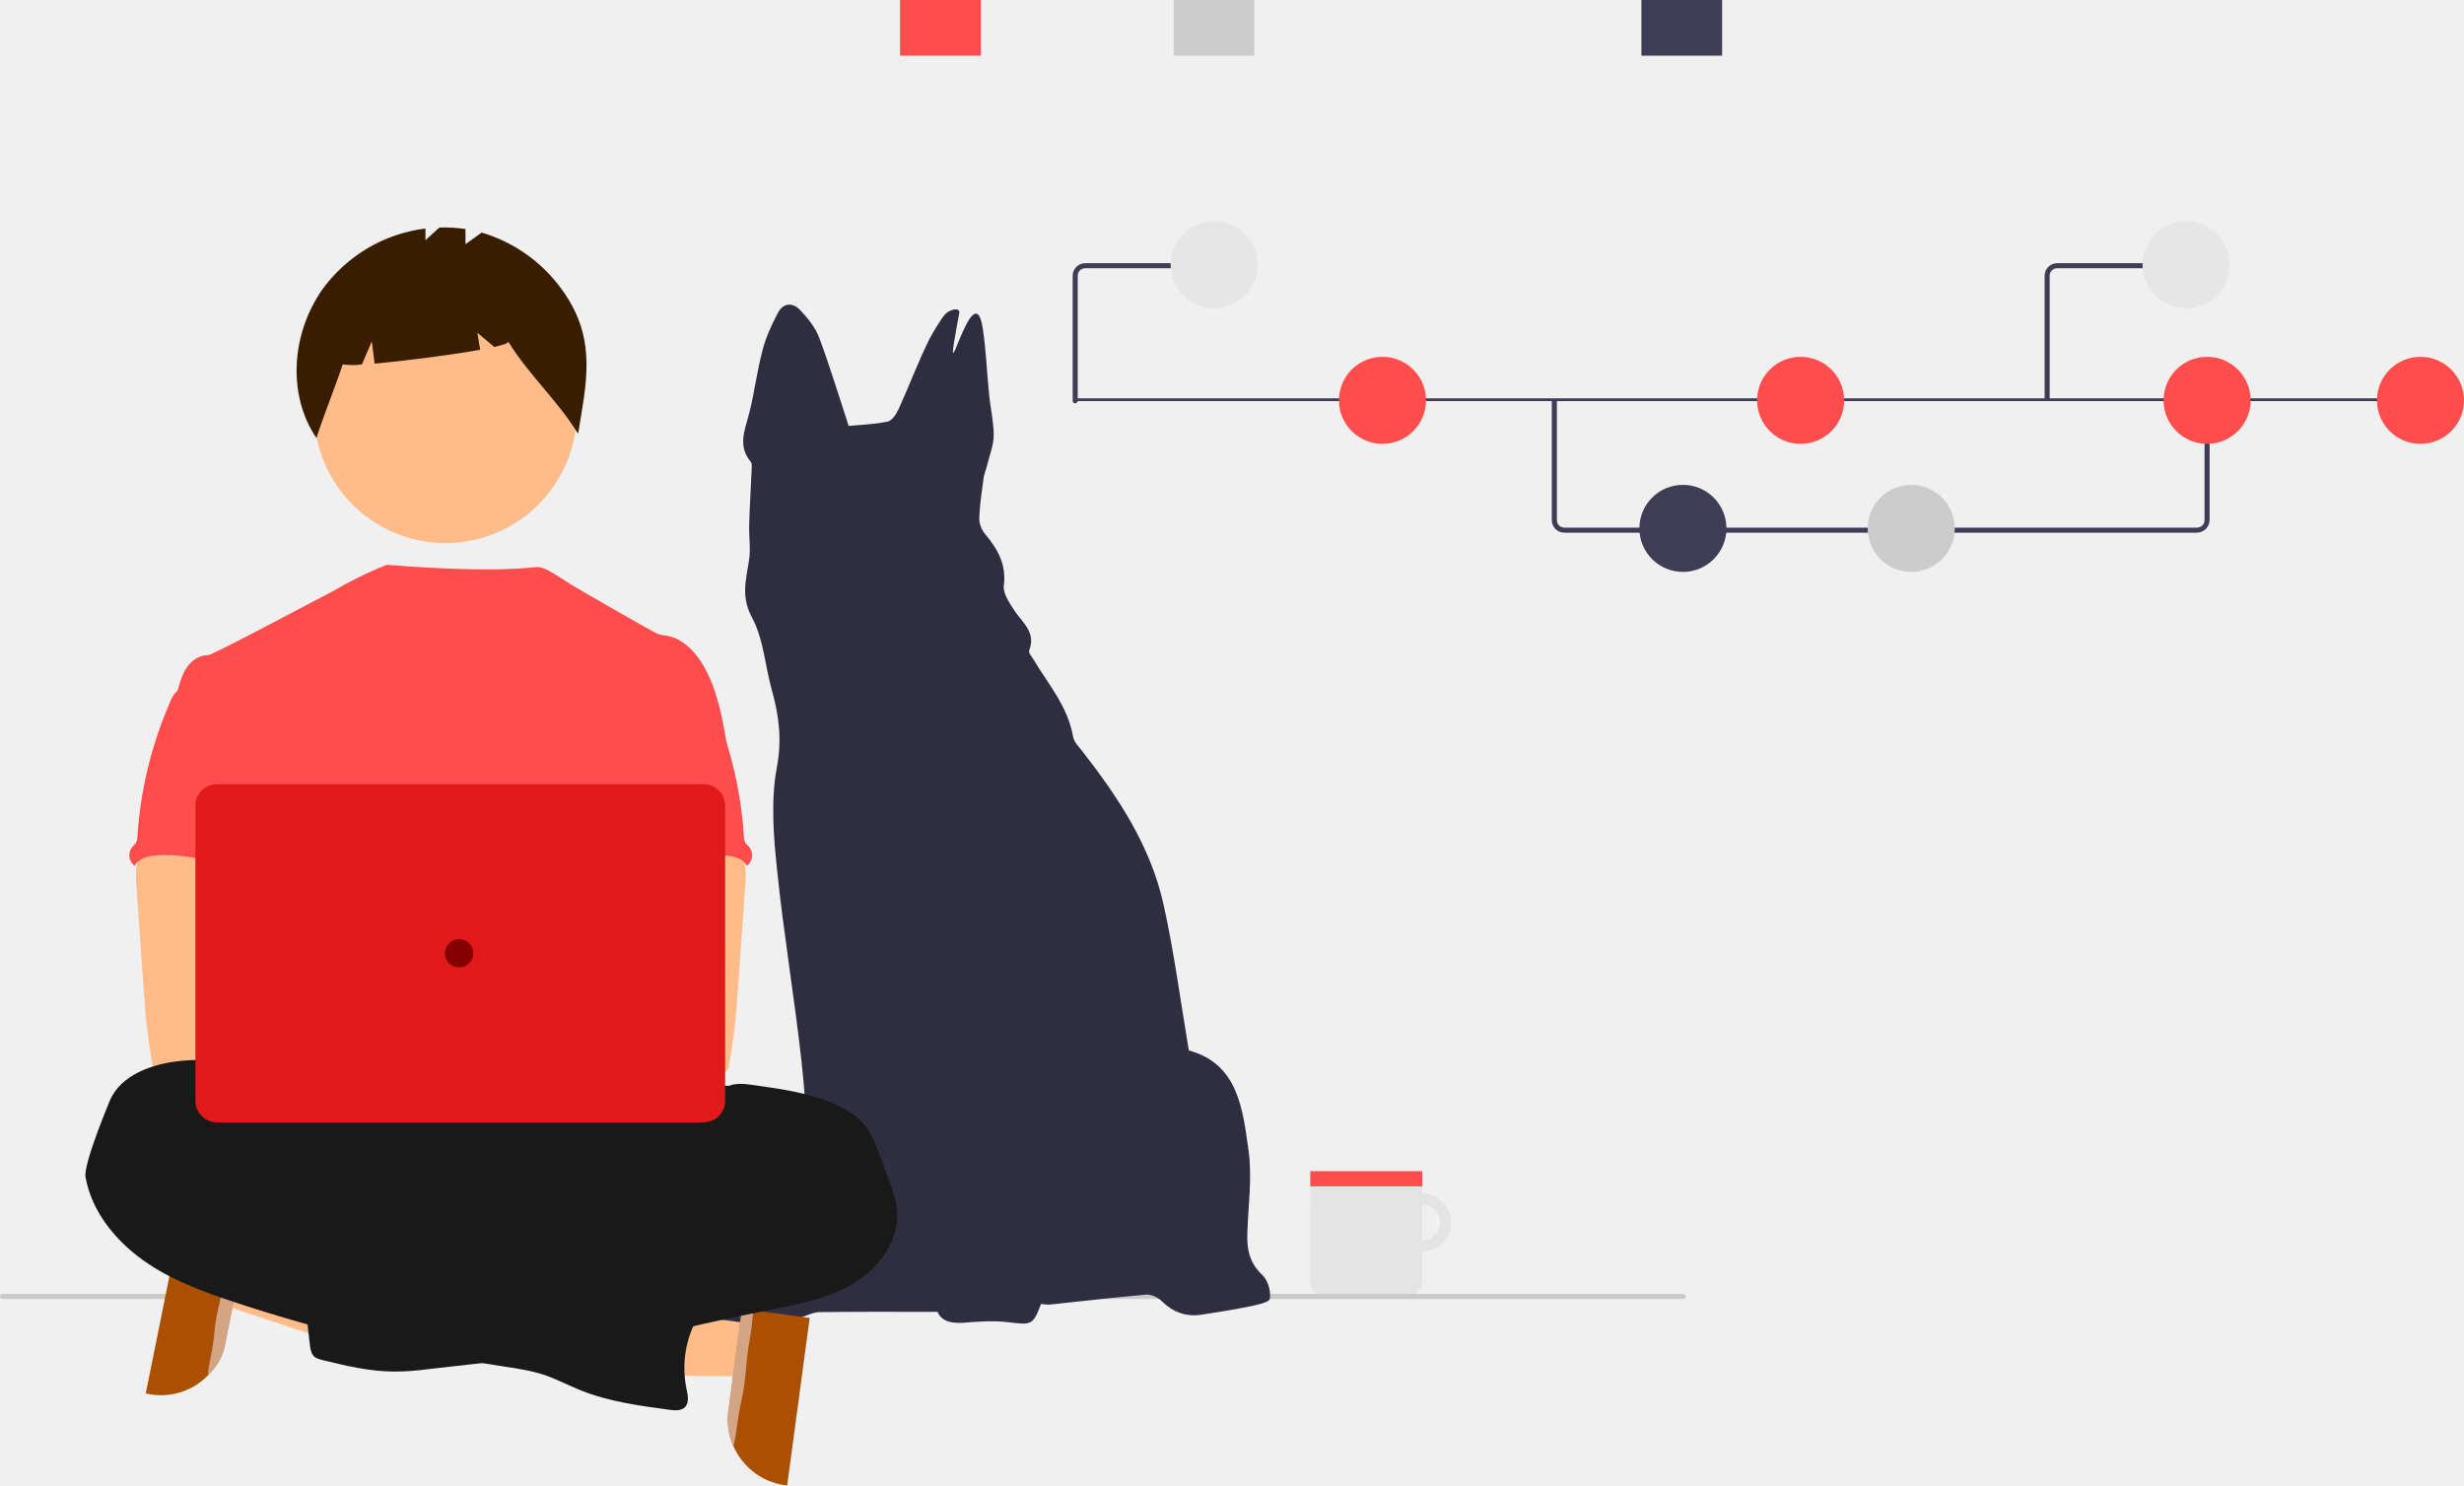
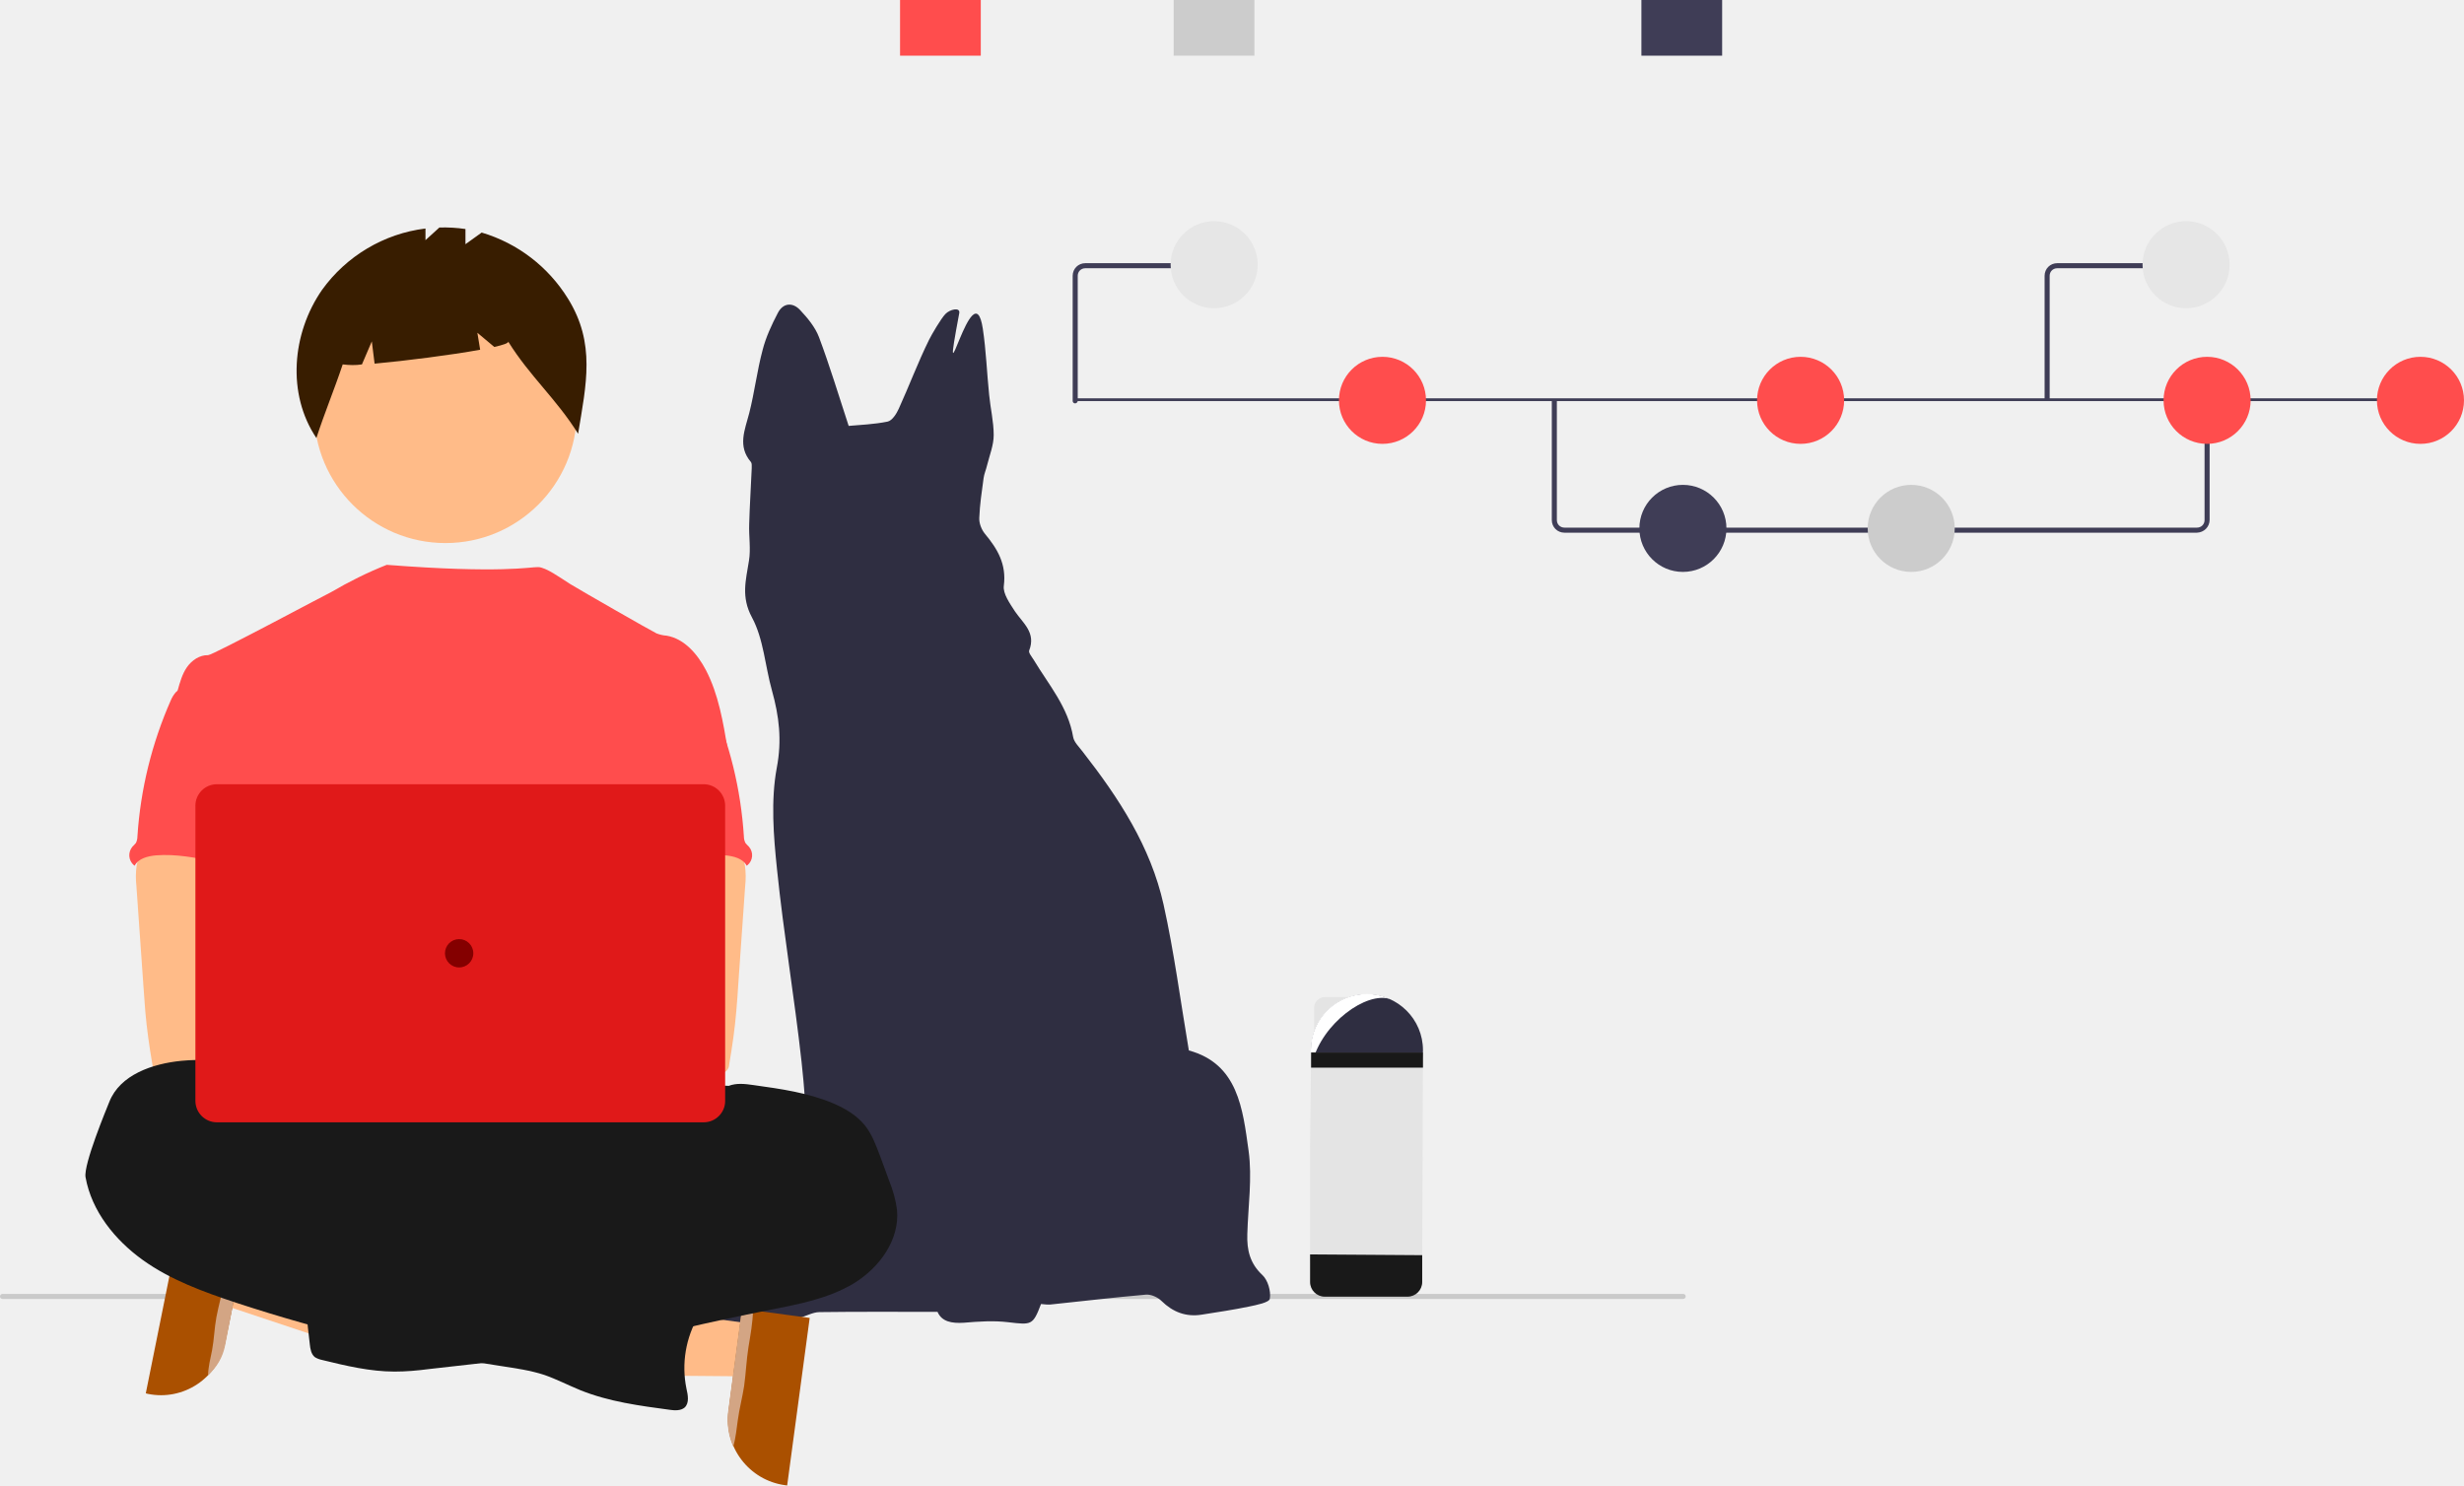
<svg xmlns="http://www.w3.org/2000/svg" version="1.1" id="e7334088-53de-4589-99a2-090044ddfc90" x="0px" y="0px" viewBox="0 0 973.5 587" style="enable-background:new 0 0 973.5 587;" xml:space="preserve">
  <style type="text/css">
	.st0{fill:#E4E4E4;}
- 	.st1{fill:#CACACA;}
- 	.st2{fill:#FFBB88;}
- 	.st3{fill:#AA5000;}
- 	.st4{fill:#381D00;}
- 	.st5{fill:#2F2E41;}
+ 	.st1{fill:#2F2E41;}
+ 	.st2{fill:#CACACA;}
+ 	.st3{fill:#FFBB88;}
+ 	.st4{fill:#AA5000;}
+ 	.st5{fill:#381D00;}
	.st6{fill:#191919;}
	.st7{fill:#FF4D4D;}
	.st8{fill:#D3A584;}
	.st9{fill:#FBBEBE;}
	.st10{fill:#E01919;}
	.st11{fill:#840000;}
	.st12{fill:#3F3D56;}
	.st13{fill:#CCCCCC;}
- 	.st14{fill:#E6E6E6;}
- 	.st15{fill:none;}
+ 	.st14{fill:#FFFFFF;}
+ 	.st15{fill:#E6E6E6;}
+ 	.st16{fill:none;}
</style>
+   <path class="st0" d="M523.3,414.7H540c2.3,0,4.2-1.9,4.2-4.2v-12.3c0-2.3-1.9-4.2-4.2-4.2h-16.6c-2.3,0-4.2,1.9-4.2,4.2v12.3  C519.2,412.8,521.1,414.7,523.3,414.7z" />
+   <circle class="st1" cx="540.1" cy="415" r="22.1" />
  <g id="f9b32178-6d95-472d-b482-6662972666de">
-     <path id="f4b94a19-cbe0-459a-95a6-6ea3b3d72055" class="st0" d="M561.9,471.6c-6.3,0-11.5,5.1-11.5,11.5s5.1,11.5,11.5,11.5   c6.3,0,11.5-5.1,11.5-11.5l0,0l0,0C573.4,476.8,568.2,471.6,561.9,471.6z M561.9,490.2c-3.9,0-7.1-3.2-7.1-7.1   c0-3.9,3.2-7.1,7.1-7.1c3.9,0,7.1,3.2,7.1,7.1c0,0,0,0,0,0v0C568.9,487,565.8,490.2,561.9,490.2z" />
-     <path id="abc0e0b3-f22e-4bee-9929-c6879640924e" class="st0" d="M517.7,462.8h44.2v43.7c0,3.2-2.6,5.8-5.8,5.8c0,0,0,0,0,0h-32.7   c-3.2,0-5.8-2.6-5.8-5.8c0,0,0,0,0,0L517.7,462.8L517.7,462.8z" />
+     <path id="abc0e0b3-f22e-4bee-9929-c6879640924e" class="st0" d="M518,415.9h44.2l-0.3,81.4c0,3.2-2.6,5.8-5.8,5.8c0,0,0,0,0,0   h-32.7c-3.2,0-5.8-2.6-5.8-5.8c0,0,0,0,0,0v-43.7L518,415.9z" />
  </g>
-   <path id="e24b6f19-a0a0-4e73-9cfc-bbb7635ad236" class="st1" d="M665.1,513.3H0.9c-0.6-0.1-1-0.6-0.9-1.1c0.1-0.5,0.4-0.8,0.9-0.9  h664.2c0.6,0.1,1,0.6,0.9,1.1C666,512.8,665.6,513.2,665.1,513.3z" />
-   <polygon class="st2" points="89.4,494.4 85.3,514.7 161.7,540.2 167.8,510.2 " />
-   <path class="st3" d="M97.1,490.5l-8.1,40l0,0c-2.8,14.1-16.6,23.2-30.6,20.3l-0.8-0.2l13.2-65.5L97.1,490.5z" />
-   <circle id="fd4e5ab9-ffc8-4bbb-9267-3af70c31dae1" class="st2" cx="176" cy="162.7" r="51.9" />
-   <path id="a8c9bbe2-1461-49cf-8211-f8d251166dc5" class="st4" d="M224.4,118c-7.8-12.6-19.9-21.9-34.1-26.1l-6.4,4.6v-6  c-3.4-0.5-6.9-0.7-10.3-0.6l-5.5,5v-4.6c-16.4,2-31.3,10.9-40.9,24.3c-11.9,17.2-13.9,41.1-2.2,58.5c3.2-9.9,7.1-19.2,10.4-29.1  c2.5,0.3,5.1,0.4,7.6,0l3.9-9.1l1.1,8.8c12.1-1.1,30.2-3.4,41.7-5.5l-1.1-6.7l6.7,5.6c3.5-0.8,5.6-1.5,5.5-2.1  c8.6,13.8,19,22.6,27.6,36.4C231.6,151.9,235.4,135.7,224.4,118z" />
-   <path id="XMLID_11_" class="st5" d="M370.4,518.4c-16.3,0-31.4-0.1-46.6,0.1c-2.8,0-5.6,1.8-8.5,2.4c-4.9,0.9-9.8,1.6-14.7,2.1  c-3.2,0.3-6.4,0.2-9.7-0.1c-5.7-0.6-11.4-1.5-17-2.7c-0.6-0.1-1.3-4.8-0.5-5.4c4.1-3.2,8.4-6.4,13.1-8.3c12.7-5,21-13.9,25.9-26.7  c7.5-19.6,6.5-39.9,4.3-60.1c-2.8-25.4-7.1-50.7-9.7-76.1c-1.4-13.3-2.5-27.3-0.1-40.2c2.1-11,0.9-20.4-1.9-30.5  c-2.7-9.6-3.3-20.4-7.9-28.9c-4.4-8.2-2.4-14.7-1.2-22.4c0.8-4.7-0.1-9.7,0.1-14.6c0.2-7.3,0.7-14.7,1-22c0-0.8,0.1-1.9-0.3-2.4  c-5.4-6.3-2.4-12.7-0.7-19.3c2.1-8.2,3.1-16.8,5.3-25c1.3-5.1,3.6-10,6-14.6c2.1-4.1,5.9-4.3,8.8-1.2c3,3.2,6,6.8,7.5,10.8  c4.2,11.2,7.7,22.8,11.7,35c4.4-0.4,10-0.6,15.4-1.7c1.8-0.4,3.5-3.1,4.4-5.1c4.1-9,7.6-18.4,12-27.3c1-2,4.6-8.2,6.4-10.1  c1.8-1.9,5.9-2.8,5.5-0.4c-8.1,43,5.6-18.2,9.3,6.2c1.3,8.6,1.6,17.4,2.5,26.1c0.5,5.3,1.8,10.6,1.8,15.9c0,4-1.6,7.9-2.6,11.9  c-0.4,1.8-1.2,3.5-1.4,5.2c-0.7,5.2-1.5,10.4-1.7,15.7c-0.1,2.1,0.9,4.6,2.2,6.2c5,6,8.6,12,7.5,20.6c-0.4,3.1,2.4,7,4.4,10.1  c3.2,4.7,8.4,8.4,5.6,15.5c-0.3,0.9,1.2,2.6,1.9,3.8c5.9,9.8,13.5,18.5,15.5,30.4c0.4,2.1,2.4,3.9,3.8,5.8  c14.2,18.2,26.8,37.4,31.9,60.3c4.2,18.9,6.7,38.2,10,57.7c19.5,5.3,21.3,23.2,23.6,39.6c1.5,10.8-0.2,22-0.5,33  c-0.2,6.2,1,11.5,5.9,16.1c2.2,2,3.5,6.4,3,9.4c-0.2,1.5-5.3,2.5-8.2,3.1c-6.2,1.3-12.4,2.2-18.7,3.2c-6.2,1-11.4-1-15.9-5.4  c-1.5-1.5-4.2-2.7-6.2-2.5c-12.6,1.1-25.2,2.6-37.7,3.9c-1.2,0.1-2.5-0.1-3.7-0.2c-3.2,8.4-3.7,8.3-12.9,7.2  c-5.8-0.7-11.8-0.3-17.6,0.2C376,523,372.1,522.3,370.4,518.4z" />
+   <path id="e24b6f19-a0a0-4e73-9cfc-bbb7635ad236" class="st2" d="M665.1,513.3H0.9c-0.6-0.1-1-0.6-0.9-1.1c0.1-0.5,0.4-0.8,0.9-0.9  h664.2c0.6,0.1,1,0.6,0.9,1.1C666,512.8,665.6,513.2,665.1,513.3z" />
+   <polygon class="st3" points="89.4,494.4 85.3,514.7 161.7,540.2 167.8,510.2 " />
+   <path class="st4" d="M97.1,490.5l-8.1,40l0,0c-2.8,14.1-16.6,23.2-30.6,20.3l-0.8-0.2l13.2-65.5L97.1,490.5z" />
+   <circle id="fd4e5ab9-ffc8-4bbb-9267-3af70c31dae1" class="st3" cx="176" cy="162.7" r="51.9" />
+   <path id="a8c9bbe2-1461-49cf-8211-f8d251166dc5" class="st5" d="M224.4,118c-7.8-12.6-19.9-21.9-34.1-26.1l-6.4,4.6v-6  c-3.4-0.5-6.9-0.7-10.3-0.6l-5.5,5v-4.6c-16.4,2-31.3,10.9-40.9,24.3c-11.9,17.2-13.9,41.1-2.2,58.5c3.2-9.9,7.1-19.2,10.4-29.1  c2.5,0.3,5.1,0.4,7.6,0l3.9-9.1l1.1,8.8c12.1-1.1,30.2-3.4,41.7-5.5l-1.1-6.7l6.7,5.6c3.5-0.8,5.6-1.5,5.5-2.1  c8.6,13.8,19,22.6,27.6,36.4C231.6,151.9,235.4,135.7,224.4,118z" />
+   <path id="XMLID_11_" class="st1" d="M370.4,518.4c-16.3,0-31.4-0.1-46.6,0.1c-2.8,0-5.6,1.8-8.5,2.4c-4.9,0.9-9.8,1.6-14.7,2.1  c-3.2,0.3-6.4,0.2-9.7-0.1c-5.7-0.6-11.4-1.5-17-2.7c-0.6-0.1-1.3-4.8-0.5-5.4c4.1-3.2,8.4-6.4,13.1-8.3c12.7-5,21-13.9,25.9-26.7  c7.5-19.6,6.5-39.9,4.3-60.1c-2.8-25.4-7.1-50.7-9.7-76.1c-1.4-13.3-2.5-27.3-0.1-40.2c2.1-11,0.9-20.4-1.9-30.5  c-2.7-9.6-3.3-20.4-7.9-28.9c-4.4-8.2-2.4-14.7-1.2-22.4c0.8-4.7-0.1-9.7,0.1-14.6c0.2-7.3,0.7-14.7,1-22c0-0.8,0.1-1.9-0.3-2.4  c-5.4-6.3-2.4-12.7-0.7-19.3c2.1-8.2,3.1-16.8,5.3-25c1.3-5.1,3.6-10,6-14.6c2.1-4.1,5.9-4.3,8.8-1.2c3,3.2,6,6.8,7.5,10.8  c4.2,11.2,7.7,22.8,11.7,35c4.4-0.4,10-0.6,15.4-1.7c1.8-0.4,3.5-3.1,4.4-5.1c4.1-9,7.6-18.4,12-27.3c1-2,4.6-8.2,6.4-10.1  c1.8-1.9,5.9-2.8,5.5-0.4c-8.1,43,5.6-18.2,9.3,6.2c1.3,8.6,1.6,17.4,2.5,26.1c0.5,5.3,1.8,10.6,1.8,15.9c0,4-1.6,7.9-2.6,11.9  c-0.4,1.8-1.2,3.5-1.4,5.2c-0.7,5.2-1.5,10.4-1.7,15.7c-0.1,2.1,0.9,4.6,2.2,6.2c5,6,8.6,12,7.5,20.6c-0.4,3.1,2.4,7,4.4,10.1  c3.2,4.7,8.4,8.4,5.6,15.5c-0.3,0.9,1.2,2.6,1.9,3.8c5.9,9.8,13.5,18.5,15.5,30.4c0.4,2.1,2.4,3.9,3.8,5.8  c14.2,18.2,26.8,37.4,31.9,60.3c4.2,18.9,6.7,38.2,10,57.7c19.5,5.3,21.3,23.2,23.6,39.6c1.5,10.8-0.2,22-0.5,33  c-0.2,6.2,1,11.5,5.9,16.1c2.2,2,3.5,6.4,3,9.4c-0.2,1.5-5.3,2.5-8.2,3.1c-6.2,1.3-12.4,2.2-18.7,3.2c-6.2,1-11.4-1-15.9-5.4  c-1.5-1.5-4.2-2.7-6.2-2.5c-12.6,1.1-25.2,2.6-37.7,3.9c-1.2,0.1-2.5-0.1-3.7-0.2c-3.2,8.4-3.7,8.3-12.9,7.2  c-5.8-0.7-11.8-0.3-17.6,0.2C376,523,372.1,522.3,370.4,518.4z" />
  <ellipse id="f6be96d1-713f-4c17-812c-ecd79c56fe95" class="st6" cx="192.9" cy="464.8" rx="133.6" ry="37.4" />
  <path class="st7" d="M287.5,296.1c-1.8-10.7-3.6-21.7-8.6-31.3c-3.3-6.3-8.5-12.4-15.5-13.6c-1.4-0.1-2.7-0.4-4-0.9  c-2.1-1-29.7-16.8-34.1-19.5c-3.8-2.4-9.7-6.7-12.7-6.7c-3-0.1-14.6,2.6-59.8-0.9c-7.6,3-15,6.7-22,10.8c-0.1-0.1-46.9,25-48.6,24.9  c-3.3-0.1-6.4,2-8.3,4.7c-1.9,2.7-2.8,6-3.7,9.2c10.2,22.7,19.5,45.5,29.8,68.2c0.5,0.9,0.7,1.8,0.7,2.8c-0.2,1-0.6,2-1.3,2.8  c-5,8-4.8,18.2-4.3,27.6c0.5,9.5,1.2,19.4-3,27.9c-1.1,2.3-2.6,4.5-3.7,6.8c-2.6,5.3-3.5,22.1-2,27.8l187.3,5.4  C269.6,430.9,287.5,296.1,287.5,296.1z" />
-   <path id="eb41f72e-aba6-4a16-bf55-c7027d2f1a4b" class="st2" d="M54,342c-0.4,2.7-0.4,5.4-0.1,8.2l2.7,38.5  c0.3,3.6,0.5,7.3,0.8,10.9c0.6,7,1.6,14,2.8,21c0.1,2.1,1.8,3.7,3.8,3.6c11.8,2.5,24,2.4,36.1,1.7c18.4-1,65.5-3,68.3-6.7  s1.2-9.8-2.5-12.8S100,396,100,396c0.6-4.8,2.4-9.3,4.2-13.9c3.1-8.1,6-16.5,6.1-25.1s-3.2-17.8-10.3-22.8  c-5.8-4.1-13.4-4.8-20.5-4.7c-5.2,0.1-14.1-1.1-18.9,0.9C56.8,332.1,54.7,338.3,54,342z" />
+   <path id="eb41f72e-aba6-4a16-bf55-c7027d2f1a4b" class="st3" d="M54,342c-0.4,2.7-0.4,5.4-0.1,8.2l2.7,38.5  c0.3,3.6,0.5,7.3,0.8,10.9c0.6,7,1.6,14,2.8,21c0.1,2.1,1.8,3.7,3.8,3.6c11.8,2.5,24,2.4,36.1,1.7c18.4-1,65.5-3,68.3-6.7  s1.2-9.8-2.5-12.8S100,396,100,396c0.6-4.8,2.4-9.3,4.2-13.9c3.1-8.1,6-16.5,6.1-25.1s-3.2-17.8-10.3-22.8  c-5.8-4.1-13.4-4.8-20.5-4.7c-5.2,0.1-14.1-1.1-18.9,0.9C56.8,332.1,54.7,338.3,54,342z" />
  <path id="b53ad979-99f4-4c6e-a0f8-957060c42096" class="st7" d="M69.6,273.4c-0.9,1-1.6,2.1-2.1,3.3c-7.5,17-12,35.2-13.2,53.8  c0,0.9-0.2,1.8-0.6,2.6c-0.4,0.5-0.9,1-1.4,1.5c-1.8,2.2-1.6,5.4,0.6,7.3c0.1,0.1,0.2,0.1,0.3,0.2c1.5-2.9,5.2-3.8,8.5-4.1  c15.7-1.2,31,6.1,46.8,5.5c-1.1-3.8-2.7-7.5-3.6-11.4c-4-17.3,6-36-0.1-52.6c-1.2-3.3-3.3-6.6-6.5-8.1c-1.3-0.5-2.7-0.9-4.2-1.1  c-4-0.7-11.9-3.8-15.7-2.6c-1.4,0.5-2,1.8-3.2,2.6C73.5,271.5,71.1,271.9,69.6,273.4z" />
-   <path id="a1197c30-bfd4-4098-bcf9-2468e7a33bf1" class="st2" d="M287.7,330.4c-4.7-2-13.7-0.8-18.9-0.9c-7.1-0.2-14.7,0.6-20.5,4.7  c-7.1,5-10.4,14.1-10.3,22.8c0.1,8.7,3,17,6.1,25.1c1.7,4.6,3.6,9.1,4.2,13.9c0,0-62.1,7.4-65.9,10.4s-5.4,9.1-2.5,12.8  s92.6,7.5,104.4,5c2.1,0.1,3.8-1.6,3.8-3.6c1.2-7,2.2-13.9,2.8-21c0.3-3.6,0.6-7.2,0.8-10.9l2.7-38.5c0.3-2.7,0.3-5.5-0.1-8.2  C293.6,338.3,291.4,332.1,287.7,330.4z" />
+   <path id="a1197c30-bfd4-4098-bcf9-2468e7a33bf1" class="st3" d="M287.7,330.4c-4.7-2-13.7-0.8-18.9-0.9c-7.1-0.2-14.7,0.6-20.5,4.7  c-7.1,5-10.4,14.1-10.3,22.8c0.1,8.7,3,17,6.1,25.1c1.7,4.6,3.6,9.1,4.2,13.9c0,0-62.1,7.4-65.9,10.4s-5.4,9.1-2.5,12.8  s92.6,7.5,104.4,5c2.1,0.1,3.8-1.6,3.8-3.6c1.2-7,2.2-13.9,2.8-21c0.3-3.6,0.6-7.2,0.8-10.9l2.7-38.5c0.3-2.7,0.3-5.5-0.1-8.2  C293.6,338.3,291.4,332.1,287.7,330.4z" />
  <path class="st8" d="M83.8,533.5c0.8-4.3,0.9-8.7,1.7-13c0.9-4.8,2.3-9.4,3.1-14.3c0.7-4.7,1.4-9.3,2.8-13.7l4.9,1.2c0,0,0,0,0,0  l-7.4,38.1c-0.9,4.6-3.3,8.6-6.7,11.6C82.3,540.1,83.1,536.9,83.8,533.5z" />
  <path id="ebe46053-6aac-4aa7-8615-21a6fa79538d" class="st7" d="M273,270.3c-1.2-0.8-1.7-2.1-3.2-2.6c-3.8-1.2-11.8,1.8-15.7,2.6  c-1.4,0.2-2.8,0.6-4.2,1.1c-3.2,1.5-5.3,4.7-6.5,8.1c-6.1,16.6,3.9,35.4-0.1,52.6c-0.9,3.9-2.5,7.6-3.6,11.4  c15.7,0.6,31.1-6.8,46.8-5.5c3.3,0.3,7,1.2,8.5,4.1c0.1-0.1,0.2-0.1,0.3-0.2c2.2-1.8,2.5-5.1,0.6-7.3c-0.5-0.5-1-1-1.4-1.5  c-0.4-0.8-0.6-1.7-0.6-2.6c-1.2-18.6-5.6-36.8-13.2-53.8c-0.5-1.2-1.2-2.4-2.1-3.3C277.1,271.9,274.8,271.5,273,270.3z" />
-   <polygon class="st2" points="299.2,523.4 296.5,543.9 216,543.2 220,512.8 " />
+   <polygon class="st3" points="299.2,523.4 296.5,543.9 216,543.2 220,512.8 " />
  <path id="a0b0f7ea-4ed9-4447-aa64-e2335b2c3196" class="st6" d="M109.8,439.5c0,0.9-1.5,0-1.6-1c-1-7.6-7-13.8-14-16.8  s-14.9-3.2-22.5-2.5c-11.4,1.1-24.3,5.5-28.5,16.2c-1,2.5-10.3,24.8-9.4,29.8c2.4,13.4,11.6,24.8,22.6,32.7s24,12.6,36.9,16.9  c34.1,11.2,69.1,19.6,104.6,25c5.8,0.9,11.6,1.7,17.1,3.5c4.9,1.7,9.5,4.1,14.4,6.1c11.2,4.5,23.3,6.1,35.2,7.7  c2,0.3,4.4,0.4,5.9-0.9c1.9-1.8,1.3-4.9,0.7-7.5c-2-9.8-0.3-20.1,4.8-28.7c2-3.4,4.6-6.8,4.2-10.7c-0.4-4.5-5-7.8-9.5-8.5  s-9.1,0.3-13.6,0.9c-1.5,0.4-3.2,0.2-4.6-0.5c-0.7-0.5-1.3-1-1.8-1.6c-6.4-6.2-16-7.5-23.9-3.3c-1.7,0.9-4.2-1.1-5.9-1.9l-19.6-8.9  c-22.6-10.2-45.2-20.5-69.1-26.9c-1.9-0.4-3.7-1.1-5.3-2.2c-1.2-0.9-2-2.2-3.1-3.2c-2.4-2.3-5.7-3.1-8.6-4.7  S109.1,442.7,109.8,439.5z" />
-   <path class="st3" d="M319.9,520.8L311,587l-0.8-0.1c-14.2-1.9-24.2-15-22.4-29.2l0,0l5.4-40.5L319.9,520.8z" />
+   <path class="st4" d="M319.9,520.8L311,587l-0.8-0.1c-14.2-1.9-24.2-15-22.4-29.2l0,0l5.4-40.5L319.9,520.8z" />
  <path class="st8" d="M291.5,561.2c0.6-4.5,1.8-9,2.5-13.5c0.7-5.1,0.9-10.2,1.7-15.3c0.8-4.9,1.7-9.7,1.8-14.6l-4.4-0.6c0,0,0,0,0,0  l-5.4,40.5c-0.6,4.9,0.1,9.7,2,13.9C290.7,568.2,291,564.7,291.5,561.2z" />
  <circle class="st9" cx="160.6" cy="412" r="14" />
  <path id="a363f2f7-2464-40a1-ad01-344825aa0b75" class="st6" d="M287.9,429.1c3.1-1.2,6.5-0.8,9.9-0.3c10.7,1.5,21.6,3,31.6,7.3  c4.7,2,9.1,4.7,12.3,8.6c2.8,3.5,4.4,7.9,6,12.1l3.6,9.8c1.5,3.7,2.6,7.6,3.1,11.5c1.1,11.8-6.9,22.8-17,29  c-10.1,6.1-22,8.3-33.6,10.6c-11.6,2.3-23.2,4.8-34.8,7.5c-5.4,1.4-10.9,2.5-16.4,3.2c-12.4,1.4-25.3-0.7-37,3.4  c-4.7,1.6-9.3,4.1-14.1,5.2c-3.2,0.7-6.5,1.2-9.8,1.5l-22.2,2.5c-4.5,0.6-9.1,1-13.6,1c-9.7,0-19.3-2.3-28.7-4.6  c-1-0.2-2-0.6-2.8-1.1c-1.5-1.2-1.8-3.3-2-5.1c-1-8.4-1.8-16.7-2.5-25.1c-0.2-2.7-0.4-5.7,1.1-7.9c1.9-2.8,5.5-3.7,8.8-4.2  c14.1-2.3,28.4-3.3,42.7-3c5.4-5.4,14.4-5.5,21.5-8.4c2.6-1.2,5.1-2.6,7.6-4.1c12.7-7.4,26.9-11.9,41.6-13.1  c2.9-0.1,5.7-0.5,8.5-1.2c5.5-1.7,10.5-6.4,16.2-5.2c0.7-1.9,1.2-4.5,2.8-5.8c0.8-0.7,1.8-1.1,2.5-1.9c1.6-1.6,1.7-4.1,1.5-6.3  s-0.8-4.5-0.2-6.6c0.2-0.8,0.6-1.6,1-2.3C278,431.1,282.2,428.6,287.9,429.1z" />
  <circle class="st9" cx="191.6" cy="412" r="14" />
  <path class="st10" d="M278,443.5H85.7c-4.7,0-8.5-3.8-8.5-8.5V318.4c0-4.7,3.8-8.5,8.5-8.5H278c4.7,0,8.5,3.8,8.5,8.5v116.7  C286.5,439.7,282.7,443.5,278,443.5z" />
  <circle id="e793da3b-cee2-4a15-ae11-6dab45a6c728" class="st11" cx="181.4" cy="376.7" r="5.6" />
  <path class="st12" d="M868,210.5H618.1c-2.8,0-5-2.2-5-5v-47.1h2v47.1c0,1.7,1.3,3,3,3H868c1.7,0,3-1.3,3-3V158h2v47.4  C873,208.2,870.8,210.4,868,210.5z" />
  <rect x="424.8" y="157.4" class="st12" width="533.8" height="1.1" />
  <circle id="abdb3fbf-f68e-433e-a33f-153626b38c76" class="st7" cx="546.2" cy="158.2" r="17.2" />
  <circle id="ac293633-0933-4e21-a8aa-bc27ca4fbccc" class="st12" cx="664.9" cy="208.8" r="17.2" />
  <circle id="a0cd768d-b738-4d4b-9ab3-78ab535c7573" class="st13" cx="755.1" cy="208.8" r="17.2" />
  <circle id="b9eb3d2e-31e0-4fe2-be5c-79abb86bc227" class="st7" cx="711.4" cy="158.2" r="17.2" />
  <circle id="aa04baac-fce0-420a-b86a-4a97f3079928" class="st7" cx="956.3" cy="158.2" r="17.2" />
+   <path class="st14" d="M549.2,394.8c-2.8-1.3-5.9-2-9.2-2c-12.2,0-22.1,9.9-22.1,22.1c0,1.7,0.2,3.3,0.6,4.9  C522.4,404.3,539.9,391.7,549.2,394.8z" />
  <circle id="e92cf92c-058e-415c-ba96-766a57ee18d9" class="st7" cx="872" cy="158.2" r="17.2" />
  <rect id="ac5bf8cc-574d-4509-9338-881c836fd832" x="648.5" class="st12" width="31.9" height="22" />
  <rect id="ad5a043d-52f1-4931-b771-e4991ef7f7f7" x="355.6" class="st7" width="31.9" height="22" />
  <rect id="e5d95e83-bdd9-4322-95a9-5a9c4b449a8f" x="463.7" class="st13" width="31.9" height="22" />
  <path class="st12" d="M424.8,159.4c-0.6,0-1-0.4-1-1V109c0-2.8,2.2-5,5-5h48.7c0.6,0,1,0.4,1,1s-0.4,1-1,1h-48.7c-1.7,0-3,1.3-3,3  v49.4C425.8,158.9,425.3,159.4,424.8,159.4z" />
-   <circle id="b0a7c1c1-8f27-441f-a84a-e44462cc473e" class="st14" cx="479.7" cy="104.6" r="17.2" />
+   <circle id="b0a7c1c1-8f27-441f-a84a-e44462cc473e" class="st15" cx="479.7" cy="104.6" r="17.2" />
  <path class="st12" d="M809.8,158.4h-2V109c0-2.8,2.2-5,5-5h48.7v2h-48.7c-1.7,0-3,1.3-3,3V158.4z" />
-   <circle id="b3140cf1-cdb8-48ff-81af-ce41ed4f5739" class="st14" cx="863.7" cy="104.6" r="17.2" />
-   <line class="st15" x1="51.2" y1="-26.2" x2="51.2" y2="-23.6" />
-   <rect x="517.7" y="462.8" class="st7" width="44.2" height="6" />
+   <circle id="b3140cf1-cdb8-48ff-81af-ce41ed4f5739" class="st15" cx="863.7" cy="104.6" r="17.2" />
+   <line class="st16" x1="51.2" y1="-26.2" x2="51.2" y2="-23.6" />
+   <rect x="518" y="415.9" class="st6" width="44.2" height="6" />
+   <g id="f9b32178-6d95-472d-b482-6662972666de_00000057123509002907115650000000796304957371708326_">
+     <path id="abc0e0b3-f22e-4bee-9929-c6879640924e_00000088840834232989719530000008647921359961304221_" class="st6" d="M517.7,495.7   l44.2,0.3v10.6c0,3.2-2.6,5.8-5.8,5.8c0,0,0,0,0,0h-32.7c-3.2,0-5.8-2.6-5.8-5.8c0,0,0,0,0,0V495.7L517.7,495.7z" />
+   </g>
</svg>
